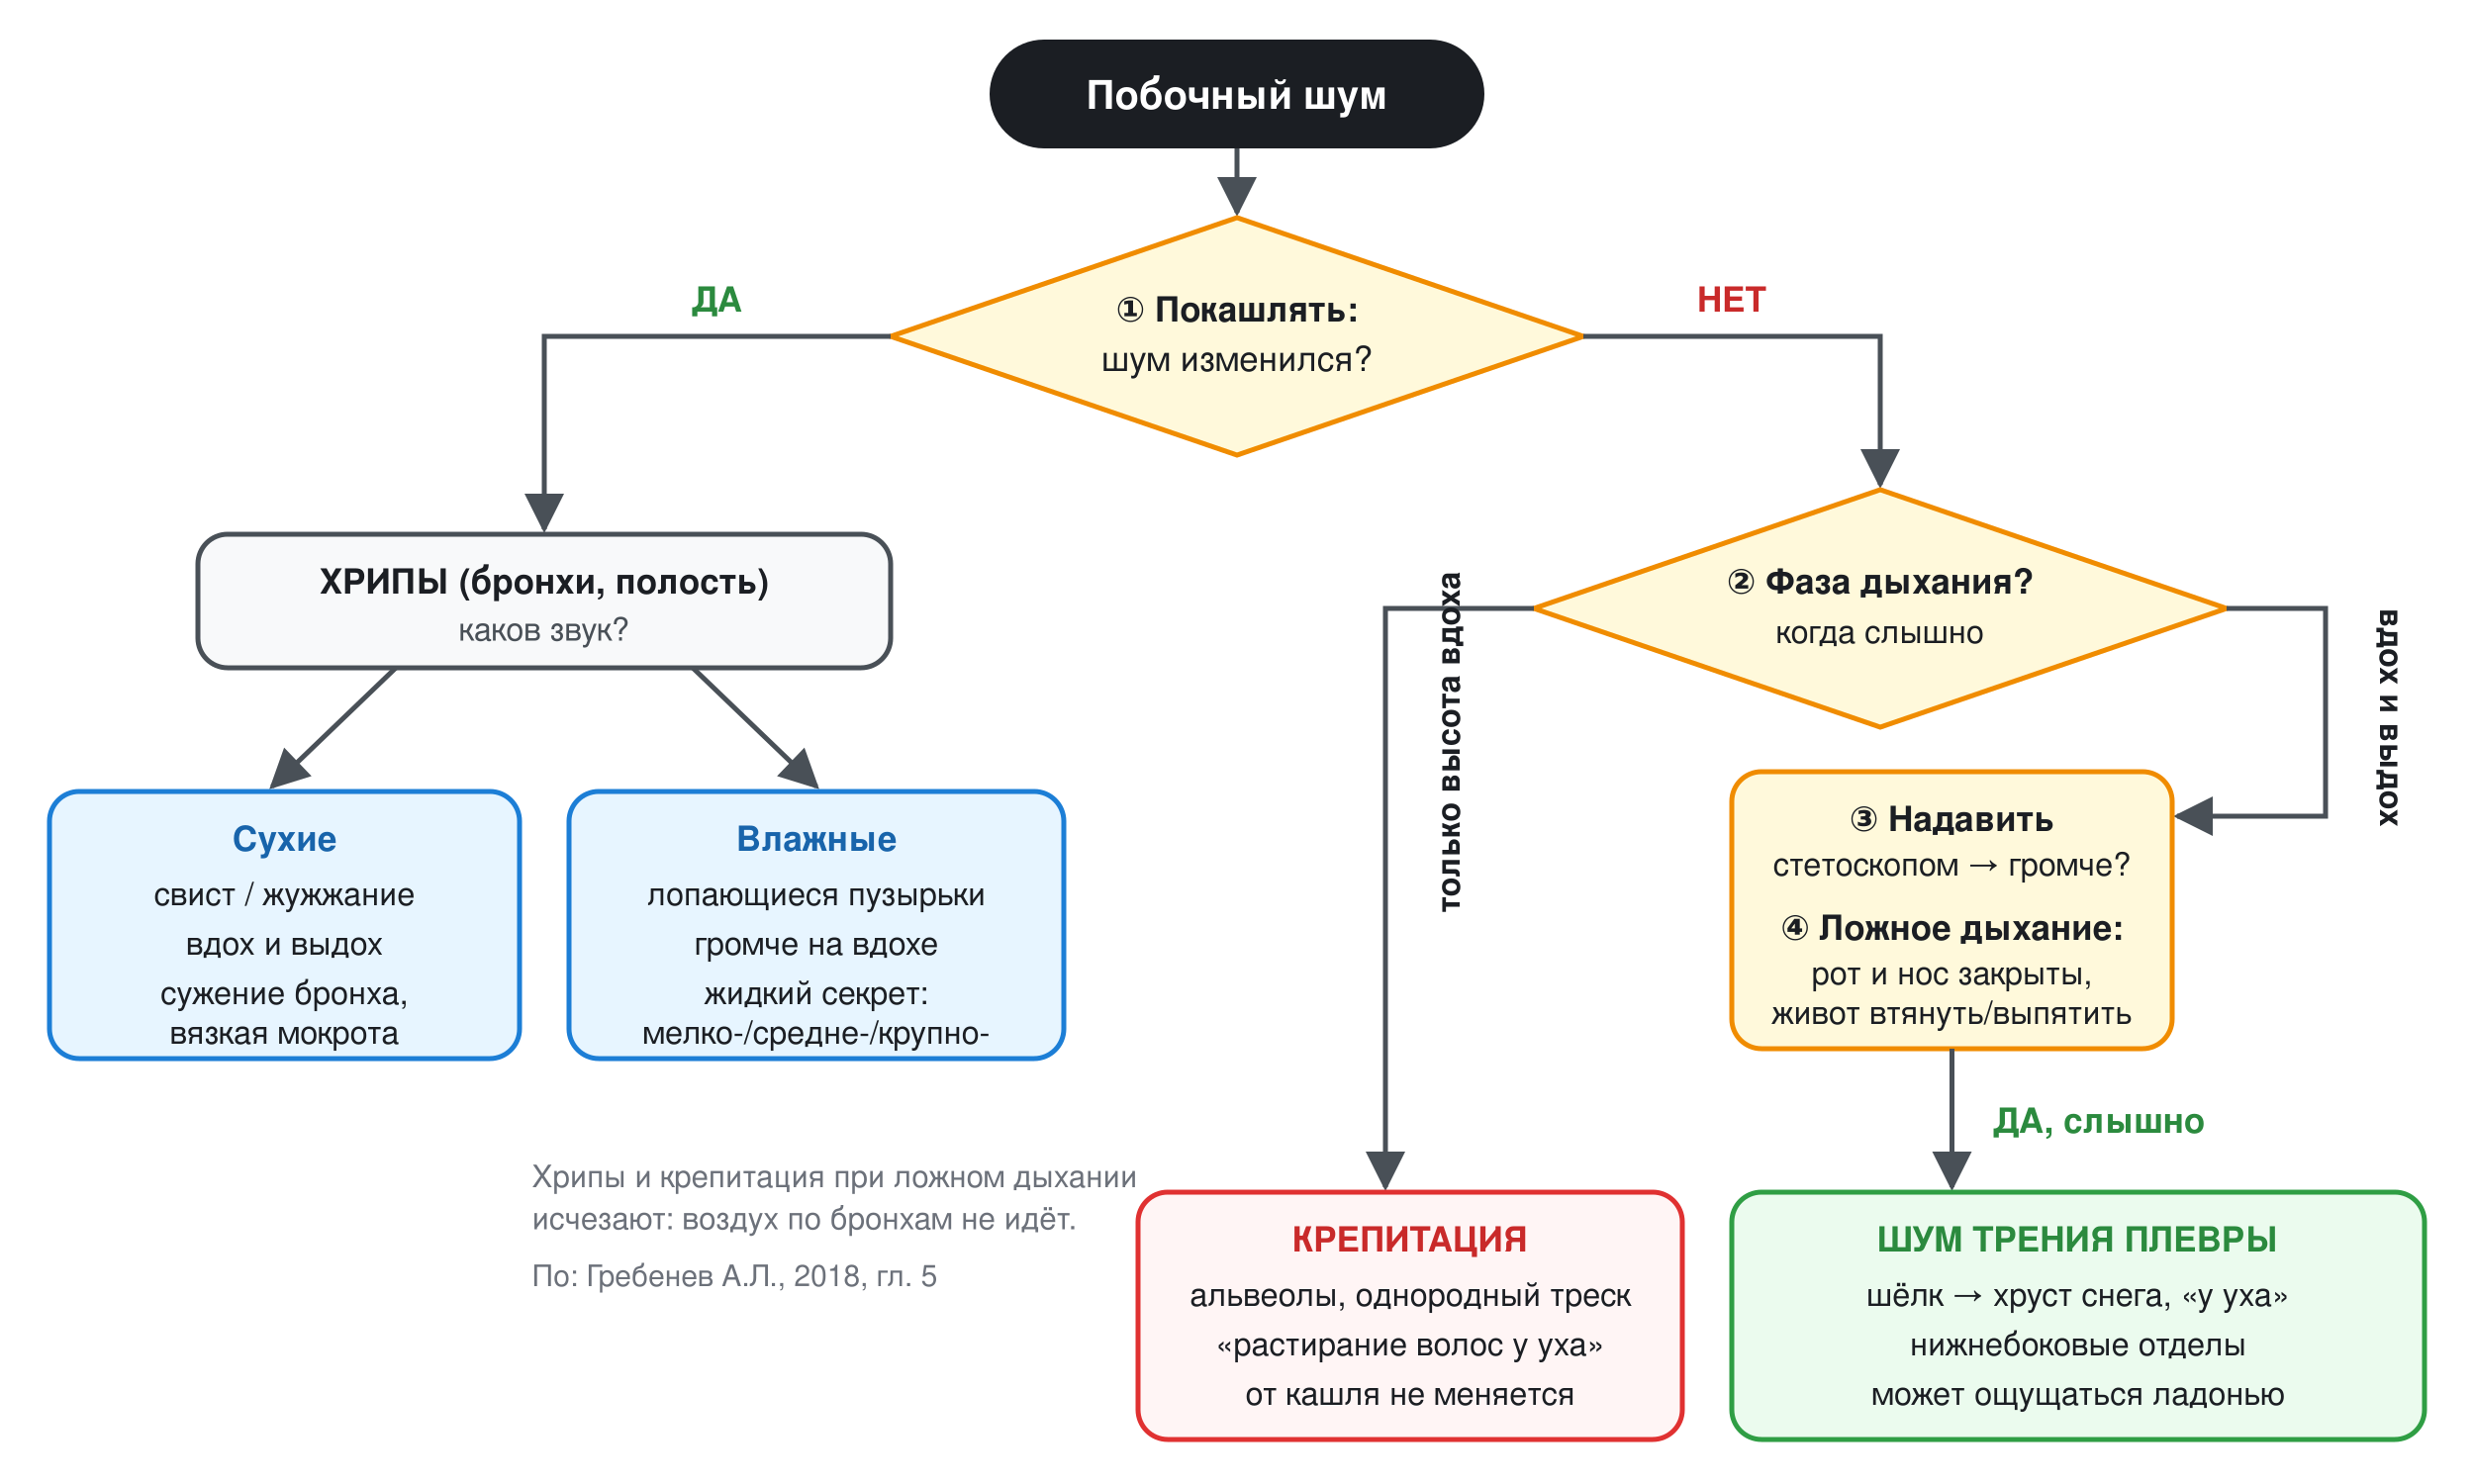
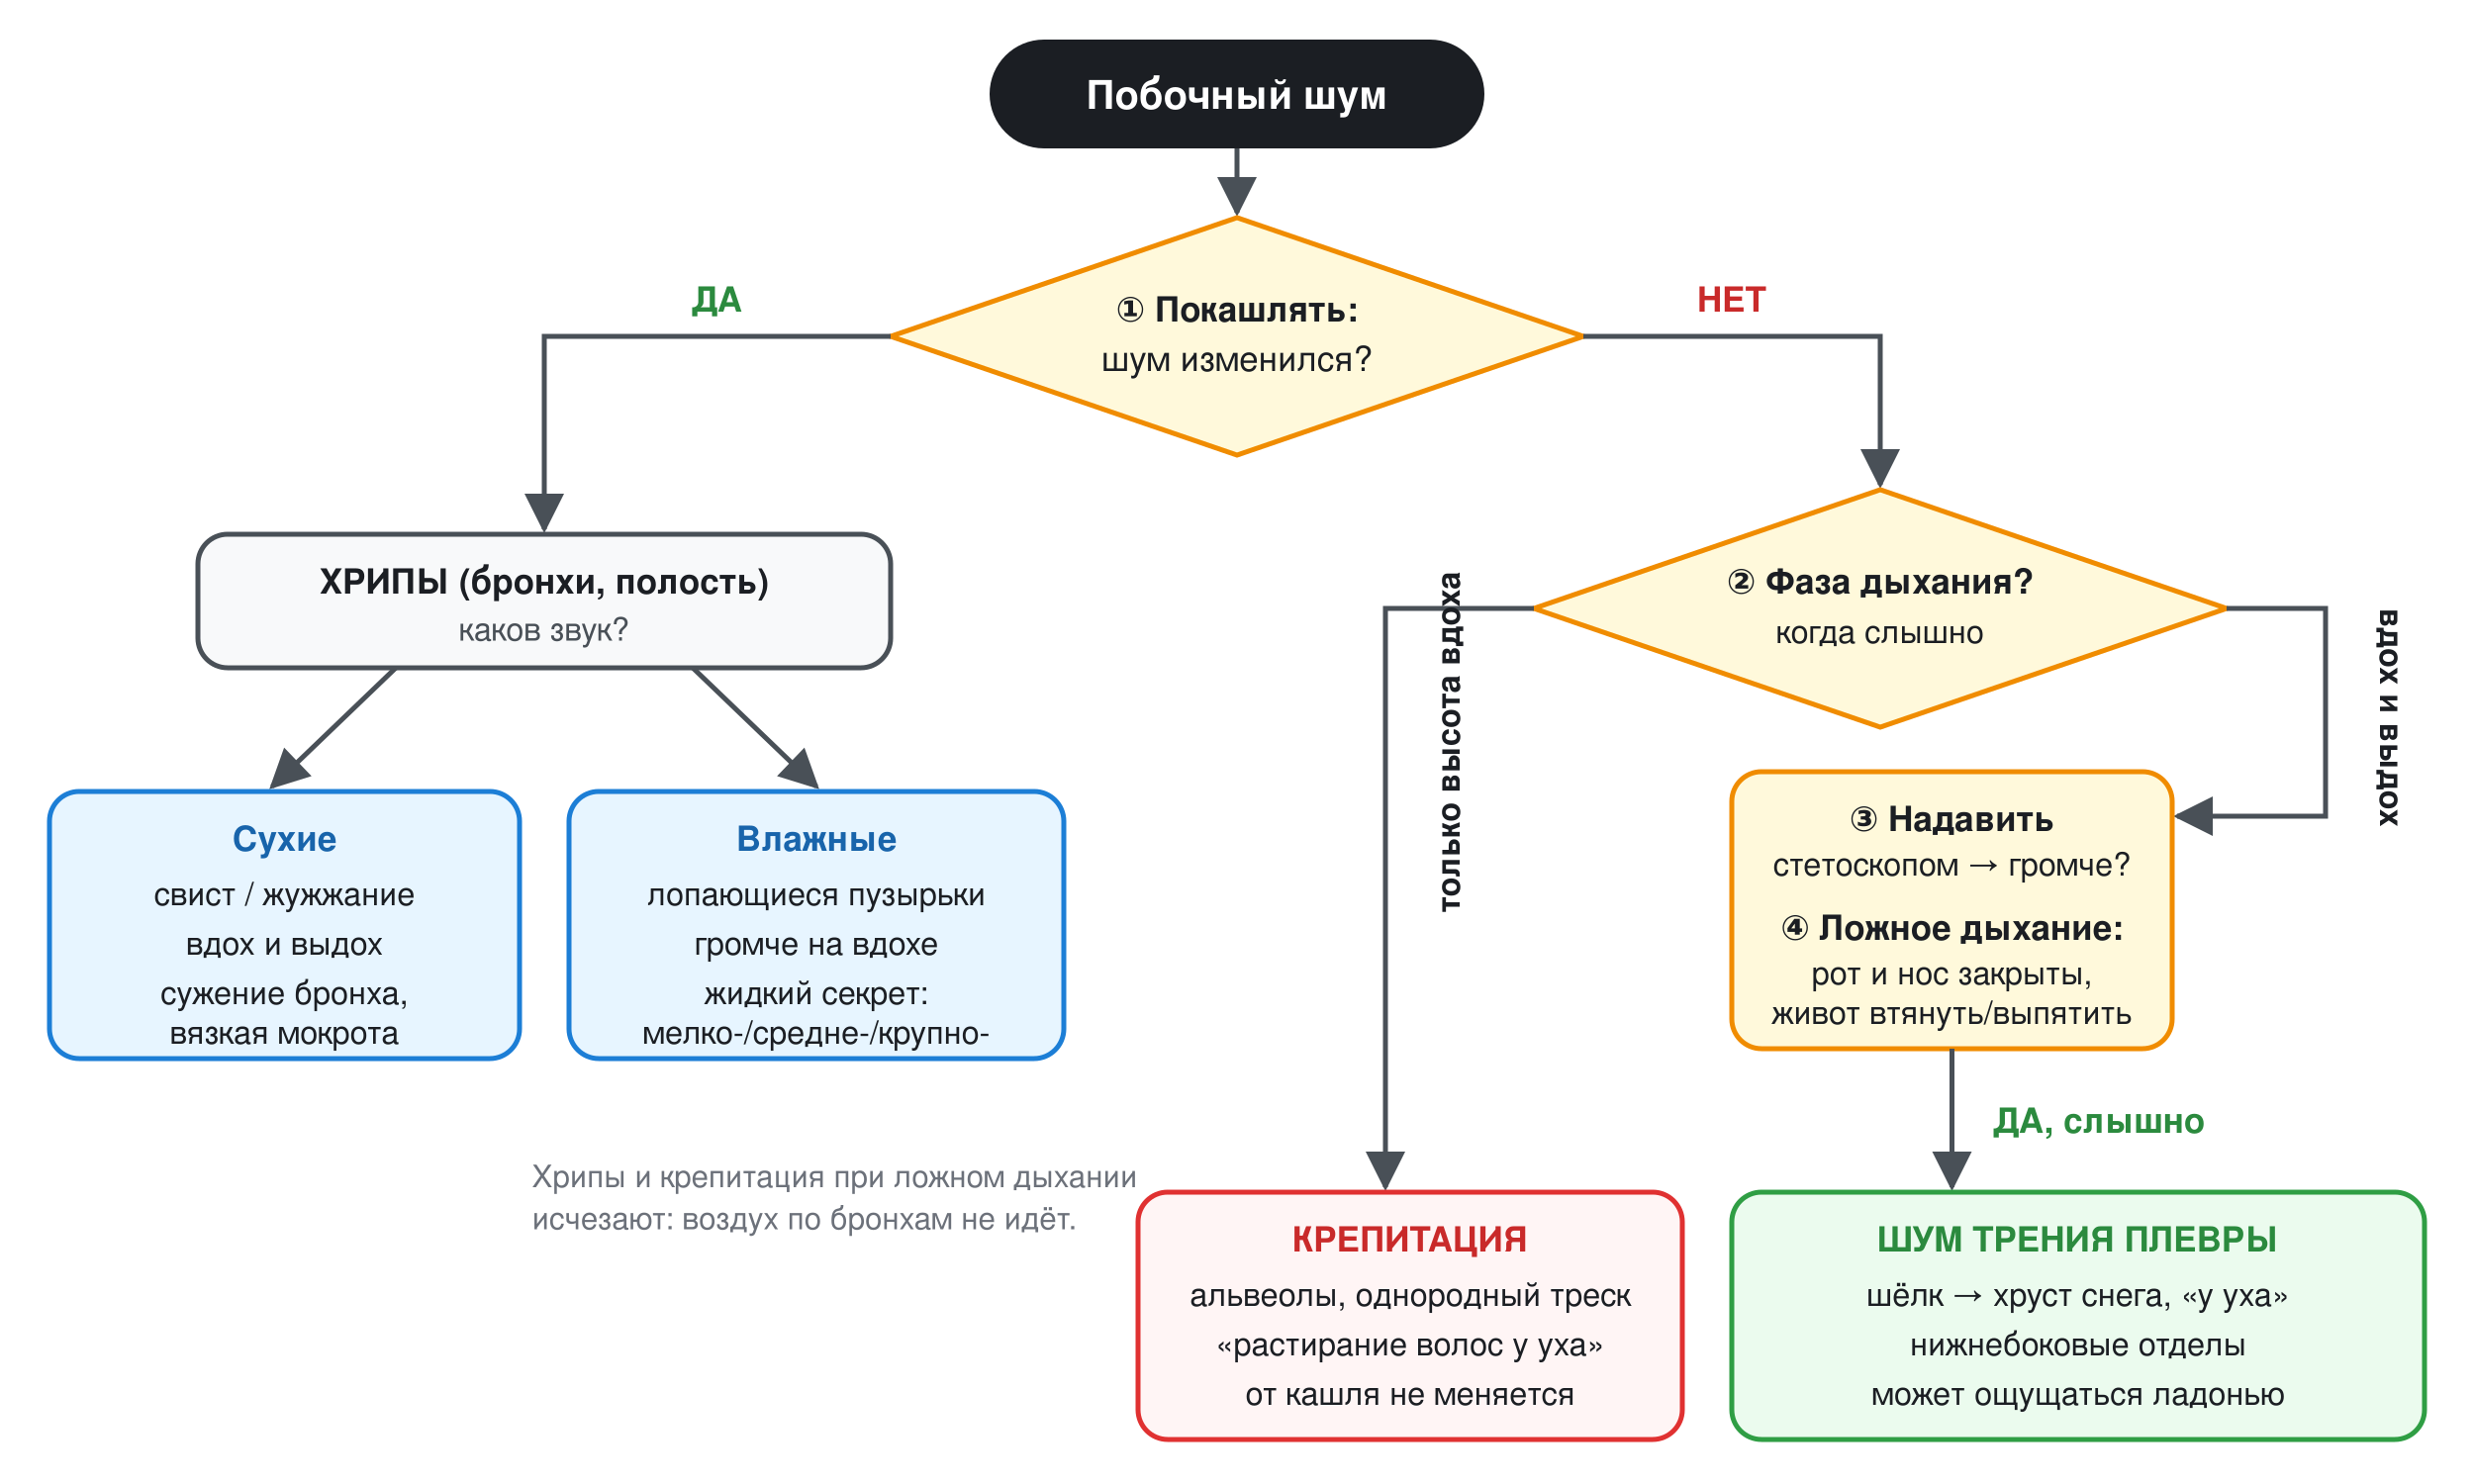
<svg xmlns="http://www.w3.org/2000/svg" viewBox="0 0 1000 600" font-family="Helvetica, Arial, sans-serif" font-size="14">
  <defs>
    <marker id="ar" viewBox="0 0 10 10" refX="9" refY="5" markerWidth="8" markerHeight="8" orient="auto">
      <path d="M0 0 L10 5 L0 10 Z" fill="#495057" />
    </marker>
  </defs>
  <rect width="1000" height="600" fill="#ffffff" />
  <rect x="400" y="16" width="200" height="44" rx="22" fill="#1b1e23" />
  <text x="500" y="44" text-anchor="middle" fill="#ffffff" font-weight="bold" font-size="16">Побочный шум</text>
  <path d="M500 60 L500 86" stroke="#495057" stroke-width="2" marker-end="url(#ar)" />
  <path d="M500 88 L640 136 L500 184 L360 136 Z" fill="#fff9db" stroke="#f08c00" stroke-width="2" />
  <text x="500" y="130" text-anchor="middle" font-weight="bold" fill="#1b1e23">① Покашлять:</text>
  <text x="500" y="150" text-anchor="middle" fill="#1b1e23">шум изменился?</text>
  <path d="M360 136 L220 136 L220 214" fill="none" stroke="#495057" stroke-width="2" marker-end="url(#ar)" />
  <text x="290" y="126" text-anchor="middle" font-weight="bold" fill="#2b8a3e">ДА</text>
  <rect x="80" y="216" width="280" height="54" rx="12" fill="#f8f9fa" stroke="#495057" stroke-width="2" />
  <text x="220" y="240" text-anchor="middle" font-weight="bold" fill="#1b1e23">ХРИПЫ (бронхи, полость)</text>
  <text x="220" y="259" text-anchor="middle" font-size="13" fill="#495057">каков звук?</text>
  <path d="M160 270 L110 318" stroke="#495057" stroke-width="2" marker-end="url(#ar)" />
  <path d="M280 270 L330 318" stroke="#495057" stroke-width="2" marker-end="url(#ar)" />
  <rect x="20" y="320" width="190" height="108" rx="12" fill="#e7f5ff" stroke="#1c7ed6" stroke-width="2" />
  <text x="115" y="344" text-anchor="middle" font-weight="bold" fill="#1864ab">Сухие</text>
  <text x="115" y="366" text-anchor="middle" font-size="13" fill="#1b1e23">свист / жужжание</text>
  <text x="115" y="386" text-anchor="middle" font-size="13" fill="#1b1e23">вдох и выдох</text>
  <text x="115" y="406" text-anchor="middle" font-size="13" fill="#1b1e23">сужение бронха,</text>
  <text x="115" y="422" text-anchor="middle" font-size="13" fill="#1b1e23">вязкая мокрота</text>
  <rect x="230" y="320" width="200" height="108" rx="12" fill="#e7f5ff" stroke="#1c7ed6" stroke-width="2" />
  <text x="330" y="344" text-anchor="middle" font-weight="bold" fill="#1864ab">Влажные</text>
  <text x="330" y="366" text-anchor="middle" font-size="13" fill="#1b1e23">лопающиеся пузырьки</text>
  <text x="330" y="386" text-anchor="middle" font-size="13" fill="#1b1e23">громче на вдохе</text>
  <text x="330" y="406" text-anchor="middle" font-size="13" fill="#1b1e23">жидкий секрет:</text>
  <text x="330" y="422" text-anchor="middle" font-size="13" fill="#1b1e23">мелко-/средне-/крупно-</text>
  <path d="M640 136 L760 136 L760 196" fill="none" stroke="#495057" stroke-width="2" marker-end="url(#ar)" />
  <text x="700" y="126" text-anchor="middle" font-weight="bold" fill="#c92a2a">НЕТ</text>
  <path d="M760 198 L900 246 L760 294 L620 246 Z" fill="#fff9db" stroke="#f08c00" stroke-width="2" />
  <text x="760" y="240" text-anchor="middle" font-weight="bold" fill="#1b1e23">② Фаза дыхания?</text>
  <text x="760" y="260" text-anchor="middle" font-size="13" fill="#1b1e23">когда слышно</text>
  <path d="M620 246 L560 246 L560 480" fill="none" stroke="#495057" stroke-width="2" marker-end="url(#ar)" />
  <text x="590" y="300" text-anchor="middle" font-size="13" font-weight="bold" fill="#1b1e23" transform="rotate(-90 590 300)">только высота вдоха</text>
  <rect x="460" y="482" width="220" height="100" rx="12" fill="#fff5f5" stroke="#e03131" stroke-width="2" />
  <text x="570" y="506" text-anchor="middle" font-weight="bold" fill="#c92a2a">КРЕПИТАЦИЯ</text>
  <text x="570" y="528" text-anchor="middle" font-size="13" fill="#1b1e23">альвеолы, однородный треск</text>
  <text x="570" y="548" text-anchor="middle" font-size="13" fill="#1b1e23">«растирание волос у уха»</text>
  <text x="570" y="568" text-anchor="middle" font-size="13" fill="#1b1e23">от кашля не меняется</text>
  <path d="M900 246 L940 246 L940 330 L880 330" fill="none" stroke="#495057" stroke-width="2" marker-end="url(#ar)" />
  <text x="962" y="290" text-anchor="middle" font-size="13" font-weight="bold" fill="#1b1e23" transform="rotate(90 962 290)">вдох и выдох</text>
  <rect x="700" y="312" width="178" height="112" rx="12" fill="#fff9db" stroke="#f08c00" stroke-width="2" />
  <text x="789" y="336" text-anchor="middle" font-weight="bold" fill="#1b1e23">③ Надавить</text>
  <text x="789" y="354" text-anchor="middle" font-size="13" fill="#1b1e23">стетоскопом → громче?</text>
  <text x="789" y="380" text-anchor="middle" font-weight="bold" fill="#1b1e23">④ Ложное дыхание:</text>
  <text x="789" y="398" text-anchor="middle" font-size="13" fill="#1b1e23">рот и нос закрыты,</text>
  <text x="789" y="414" text-anchor="middle" font-size="13" fill="#1b1e23">живот втянуть/выпятить</text>
  <path d="M789 424 L789 480" stroke="#495057" stroke-width="2" marker-end="url(#ar)" />
  <text x="806" y="458" font-weight="bold" fill="#2b8a3e">ДА, слышно</text>
  <rect x="700" y="482" width="280" height="100" rx="12" fill="#ebfbee" stroke="#2f9e44" stroke-width="2" />
  <text x="840" y="506" text-anchor="middle" font-weight="bold" fill="#2b8a3e">ШУМ ТРЕНИЯ ПЛЕВРЫ</text>
  <text x="840" y="528" text-anchor="middle" font-size="13" fill="#1b1e23">шёлк → хруст снега, «у уха»</text>
  <text x="840" y="548" text-anchor="middle" font-size="13" fill="#1b1e23">нижнебоковые отделы</text>
  <text x="840" y="568" text-anchor="middle" font-size="13" fill="#1b1e23">может ощущаться ладонью</text>
  <text x="215" y="480" font-size="12.5" fill="#6c717a">Хрипы и крепитация при ложном дыхании</text>
  <text x="215" y="497" font-size="12.5" fill="#6c717a">исчезают: воздух по бронхам не идёт.</text>
-   <text x="215" y="520" font-size="12" fill="#6c717a">По: Гребенев А.Л., 2018, гл. 5</text>
</svg>
